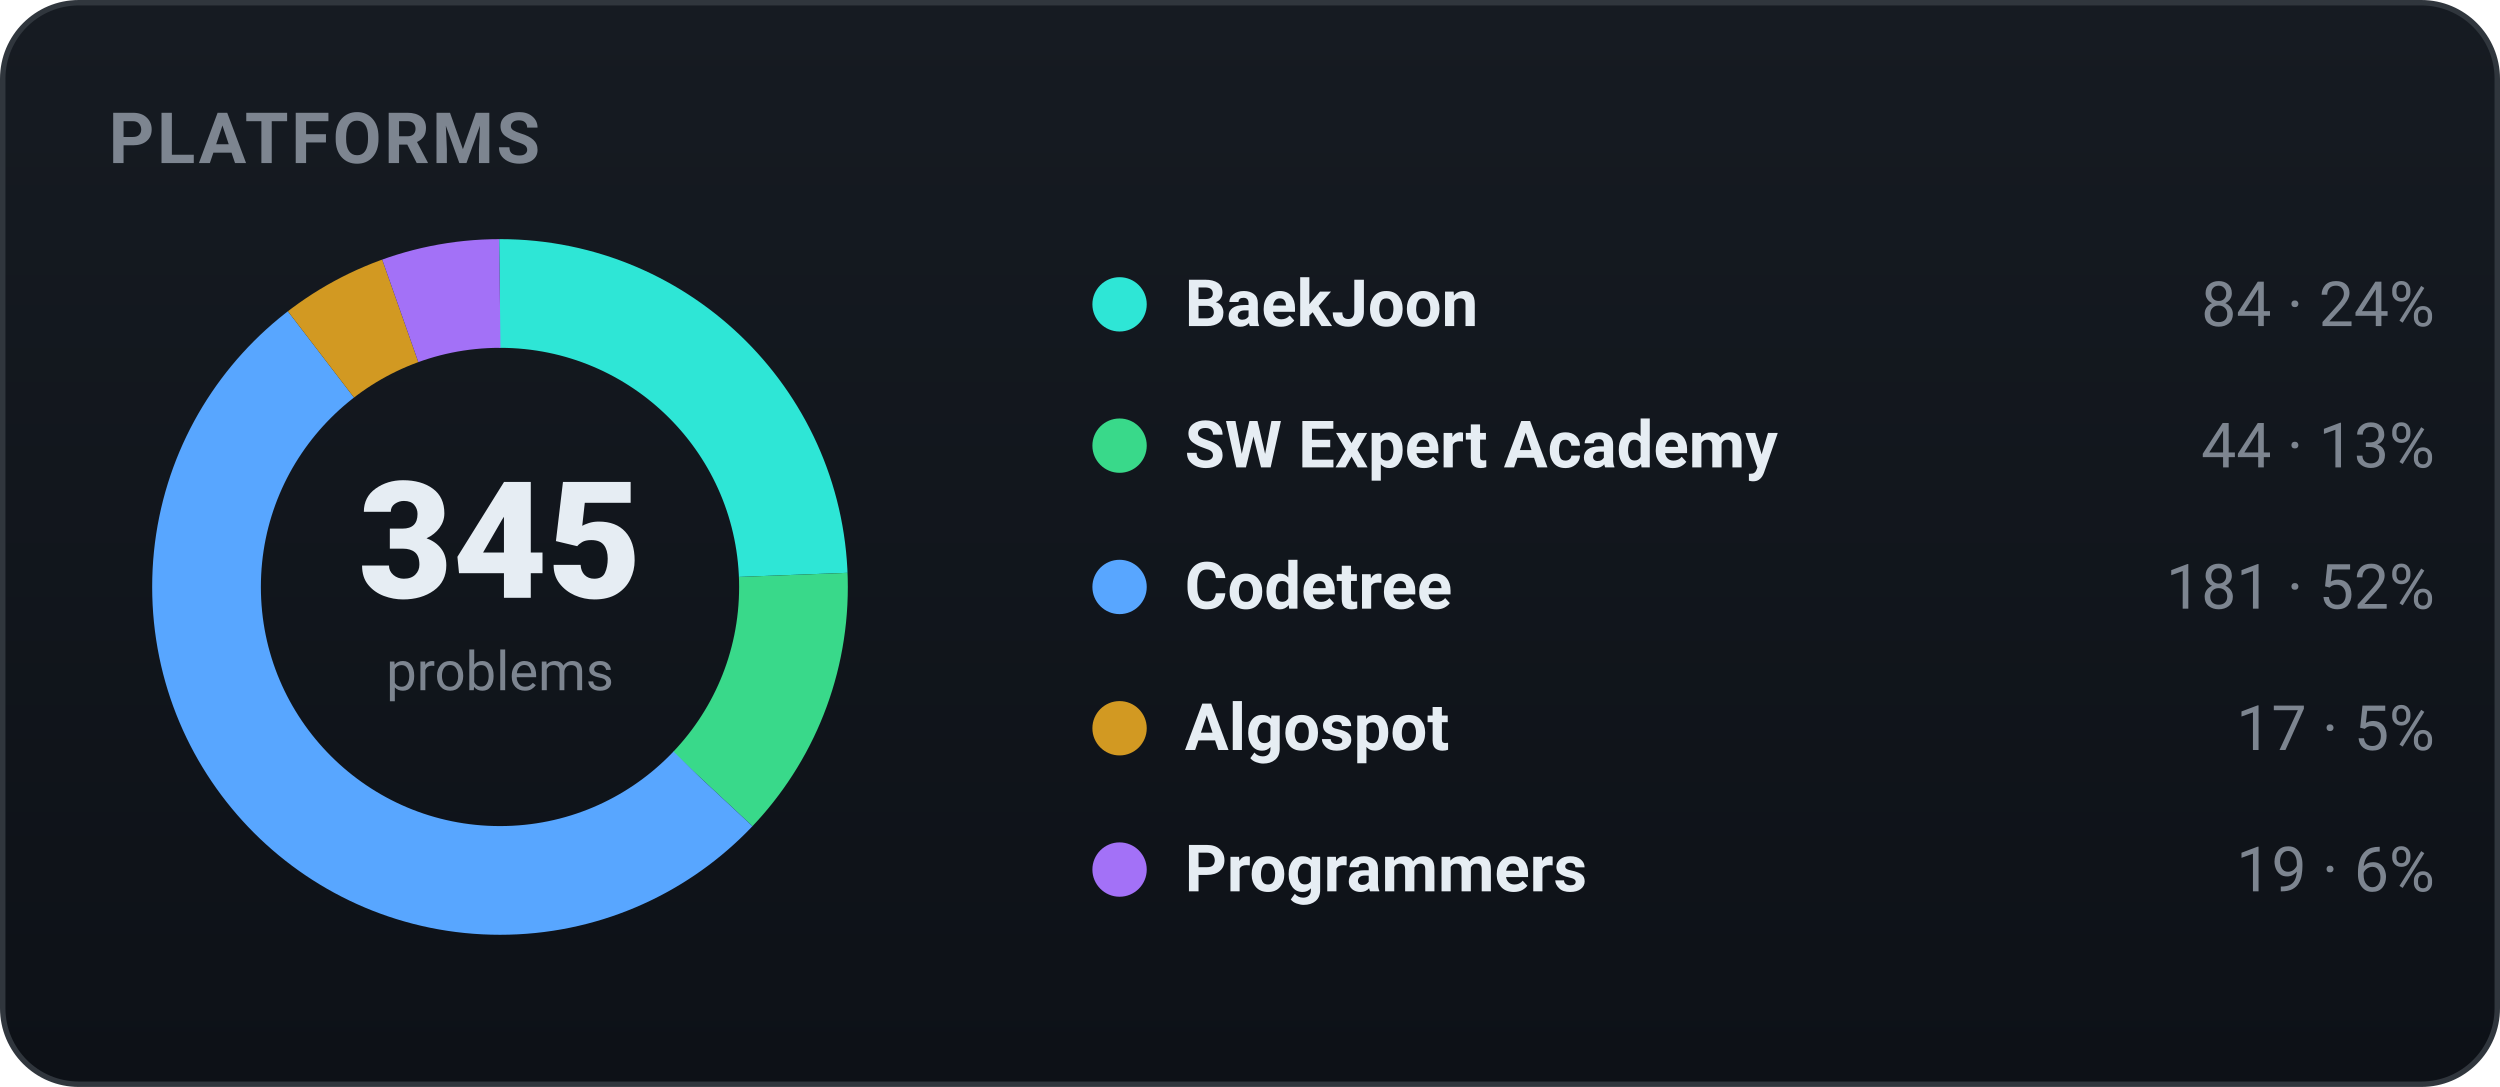
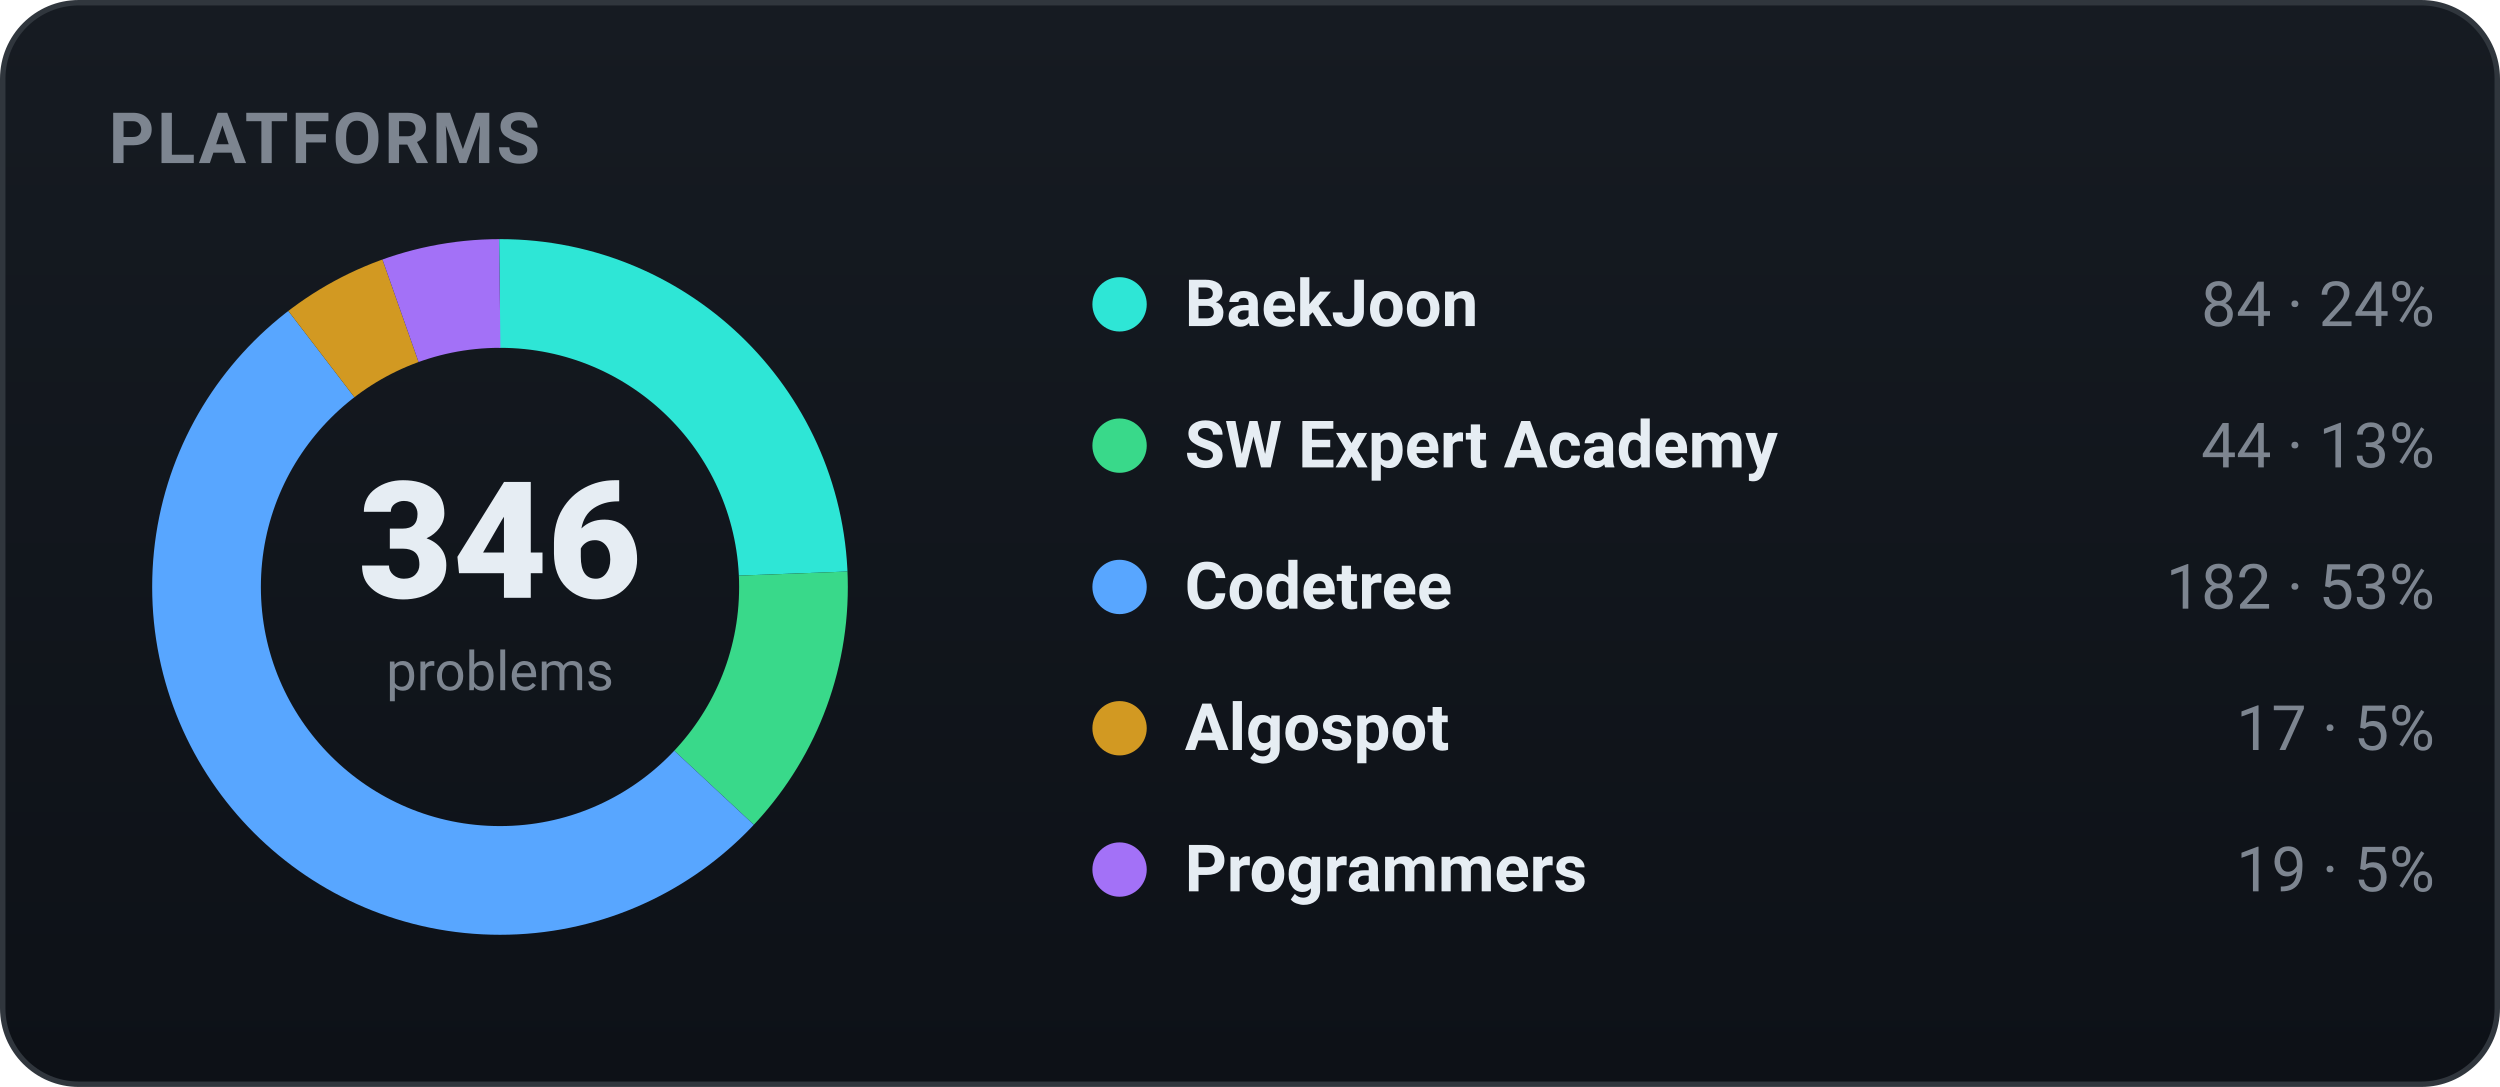
<svg xmlns="http://www.w3.org/2000/svg" width="460" height="200" viewBox="0 0 460 200" role="img" font-family="-apple-system,BlinkMacSystemFont,'Segoe UI',Roboto,'Apple SD Gothic Neo','Malgun Gothic',sans-serif">
  <defs>
    <linearGradient id="bgg" x1="0" y1="0" x2="0" y2="1">
      <stop offset="0" stop-color="#161b22" />
      <stop offset="1" stop-color="#0d1117" />
    </linearGradient>
  </defs>
  <rect x="0.5" y="0.5" width="459" height="199" rx="14" fill="url(#bgg)" stroke="#30363d" />
  <text x="20" y="30" font-family="-apple-system,BlinkMacSystemFont,'Segoe UI',Roboto,'Apple SD Gothic Neo','Malgun Gothic',sans-serif" font-size="13" font-weight="700" fill="#7d8590" letter-spacing="0.5">PLATFORMS</text>
-   <circle cx="92" cy="108" r="54" fill="none" stroke="#2ee6d6" stroke-width="20" stroke-dasharray="82.61 256.68" stroke-dashoffset="-0.00" transform="rotate(-90 92 108)" />
-   <circle cx="92" cy="108" r="54" fill="none" stroke="#39d98a" stroke-width="20" stroke-dasharray="43.27 296.02" stroke-dashoffset="-82.61" transform="rotate(-90 92 108)" />
-   <circle cx="92" cy="108" r="54" fill="none" stroke="#58a6ff" stroke-width="20" stroke-dasharray="178.01 161.29" stroke-dashoffset="-125.88" transform="rotate(-90 92 108)" />
-   <circle cx="92" cy="108" r="54" fill="none" stroke="#d29922" stroke-width="20" stroke-dasharray="16.72 322.57" stroke-dashoffset="-303.89" transform="rotate(-90 92 108)" />
-   <circle cx="92" cy="108" r="54" fill="none" stroke="#a371f7" stroke-width="20" stroke-dasharray="18.69 320.61" stroke-dashoffset="-320.61" transform="rotate(-90 92 108)" />
-   <text x="92" y="110" text-anchor="middle" font-size="30" font-weight="800" fill="#e6edf3">345</text>
+   <circle cx="92" cy="108" r="54" fill="none" stroke="#2ee6d6" stroke-width="20" stroke-dasharray="82.37 256.92" stroke-dashoffset="-0.00" transform="rotate(-90 92 108)" />
+   <circle cx="92" cy="108" r="54" fill="none" stroke="#39d98a" stroke-width="20" stroke-dasharray="43.15 296.15" stroke-dashoffset="-82.37" transform="rotate(-90 92 108)" />
+   <circle cx="92" cy="108" r="54" fill="none" stroke="#58a6ff" stroke-width="20" stroke-dasharray="178.47 160.82" stroke-dashoffset="-125.52" transform="rotate(-90 92 108)" />
+   <circle cx="92" cy="108" r="54" fill="none" stroke="#d29922" stroke-width="20" stroke-dasharray="16.67 322.62" stroke-dashoffset="-303.99" transform="rotate(-90 92 108)" />
+   <circle cx="92" cy="108" r="54" fill="none" stroke="#a371f7" stroke-width="20" stroke-dasharray="18.63 320.66" stroke-dashoffset="-320.66" transform="rotate(-90 92 108)" />
+   <text x="92" y="110" text-anchor="middle" font-size="30" font-weight="800" fill="#e6edf3">346</text>
  <text x="92" y="127" text-anchor="middle" font-size="10" fill="#7d8590">problems</text>
  <circle cx="206" cy="56" r="5" fill="#2ee6d6" />
  <text x="218" y="60" font-size="12" font-weight="600" fill="#e6edf3">BaekJoon</text>
  <text x="448" y="60" text-anchor="end" font-size="11.5" fill="#7d8590">84 · 24%</text>
  <circle cx="206" cy="82" r="5" fill="#39d98a" />
  <text x="218" y="86" font-size="12" font-weight="600" fill="#e6edf3">SW Expert Academy</text>
  <text x="448" y="86" text-anchor="end" font-size="11.5" fill="#7d8590">44 · 13%</text>
  <circle cx="206" cy="108" r="5" fill="#58a6ff" />
  <text x="218" y="112" font-size="12" font-weight="600" fill="#e6edf3">Codetree</text>
-   <text x="448" y="112" text-anchor="end" font-size="11.5" fill="#7d8590">181 · 52%</text>
+   <text x="448" y="112" text-anchor="end" font-size="11.5" fill="#7d8590">182 · 53%</text>
  <circle cx="206" cy="134" r="5" fill="#d29922" />
  <text x="218" y="138" font-size="12" font-weight="600" fill="#e6edf3">Algospot</text>
  <text x="448" y="138" text-anchor="end" font-size="11.5" fill="#7d8590">17 · 5%</text>
  <circle cx="206" cy="160" r="5" fill="#a371f7" />
  <text x="218" y="164" font-size="12" font-weight="600" fill="#e6edf3">Programmers</text>
-   <text x="448" y="164" text-anchor="end" font-size="11.5" fill="#7d8590">19 · 6%</text>
+   <text x="448" y="164" text-anchor="end" font-size="11.5" fill="#7d8590">19 · 5%</text>
</svg>
